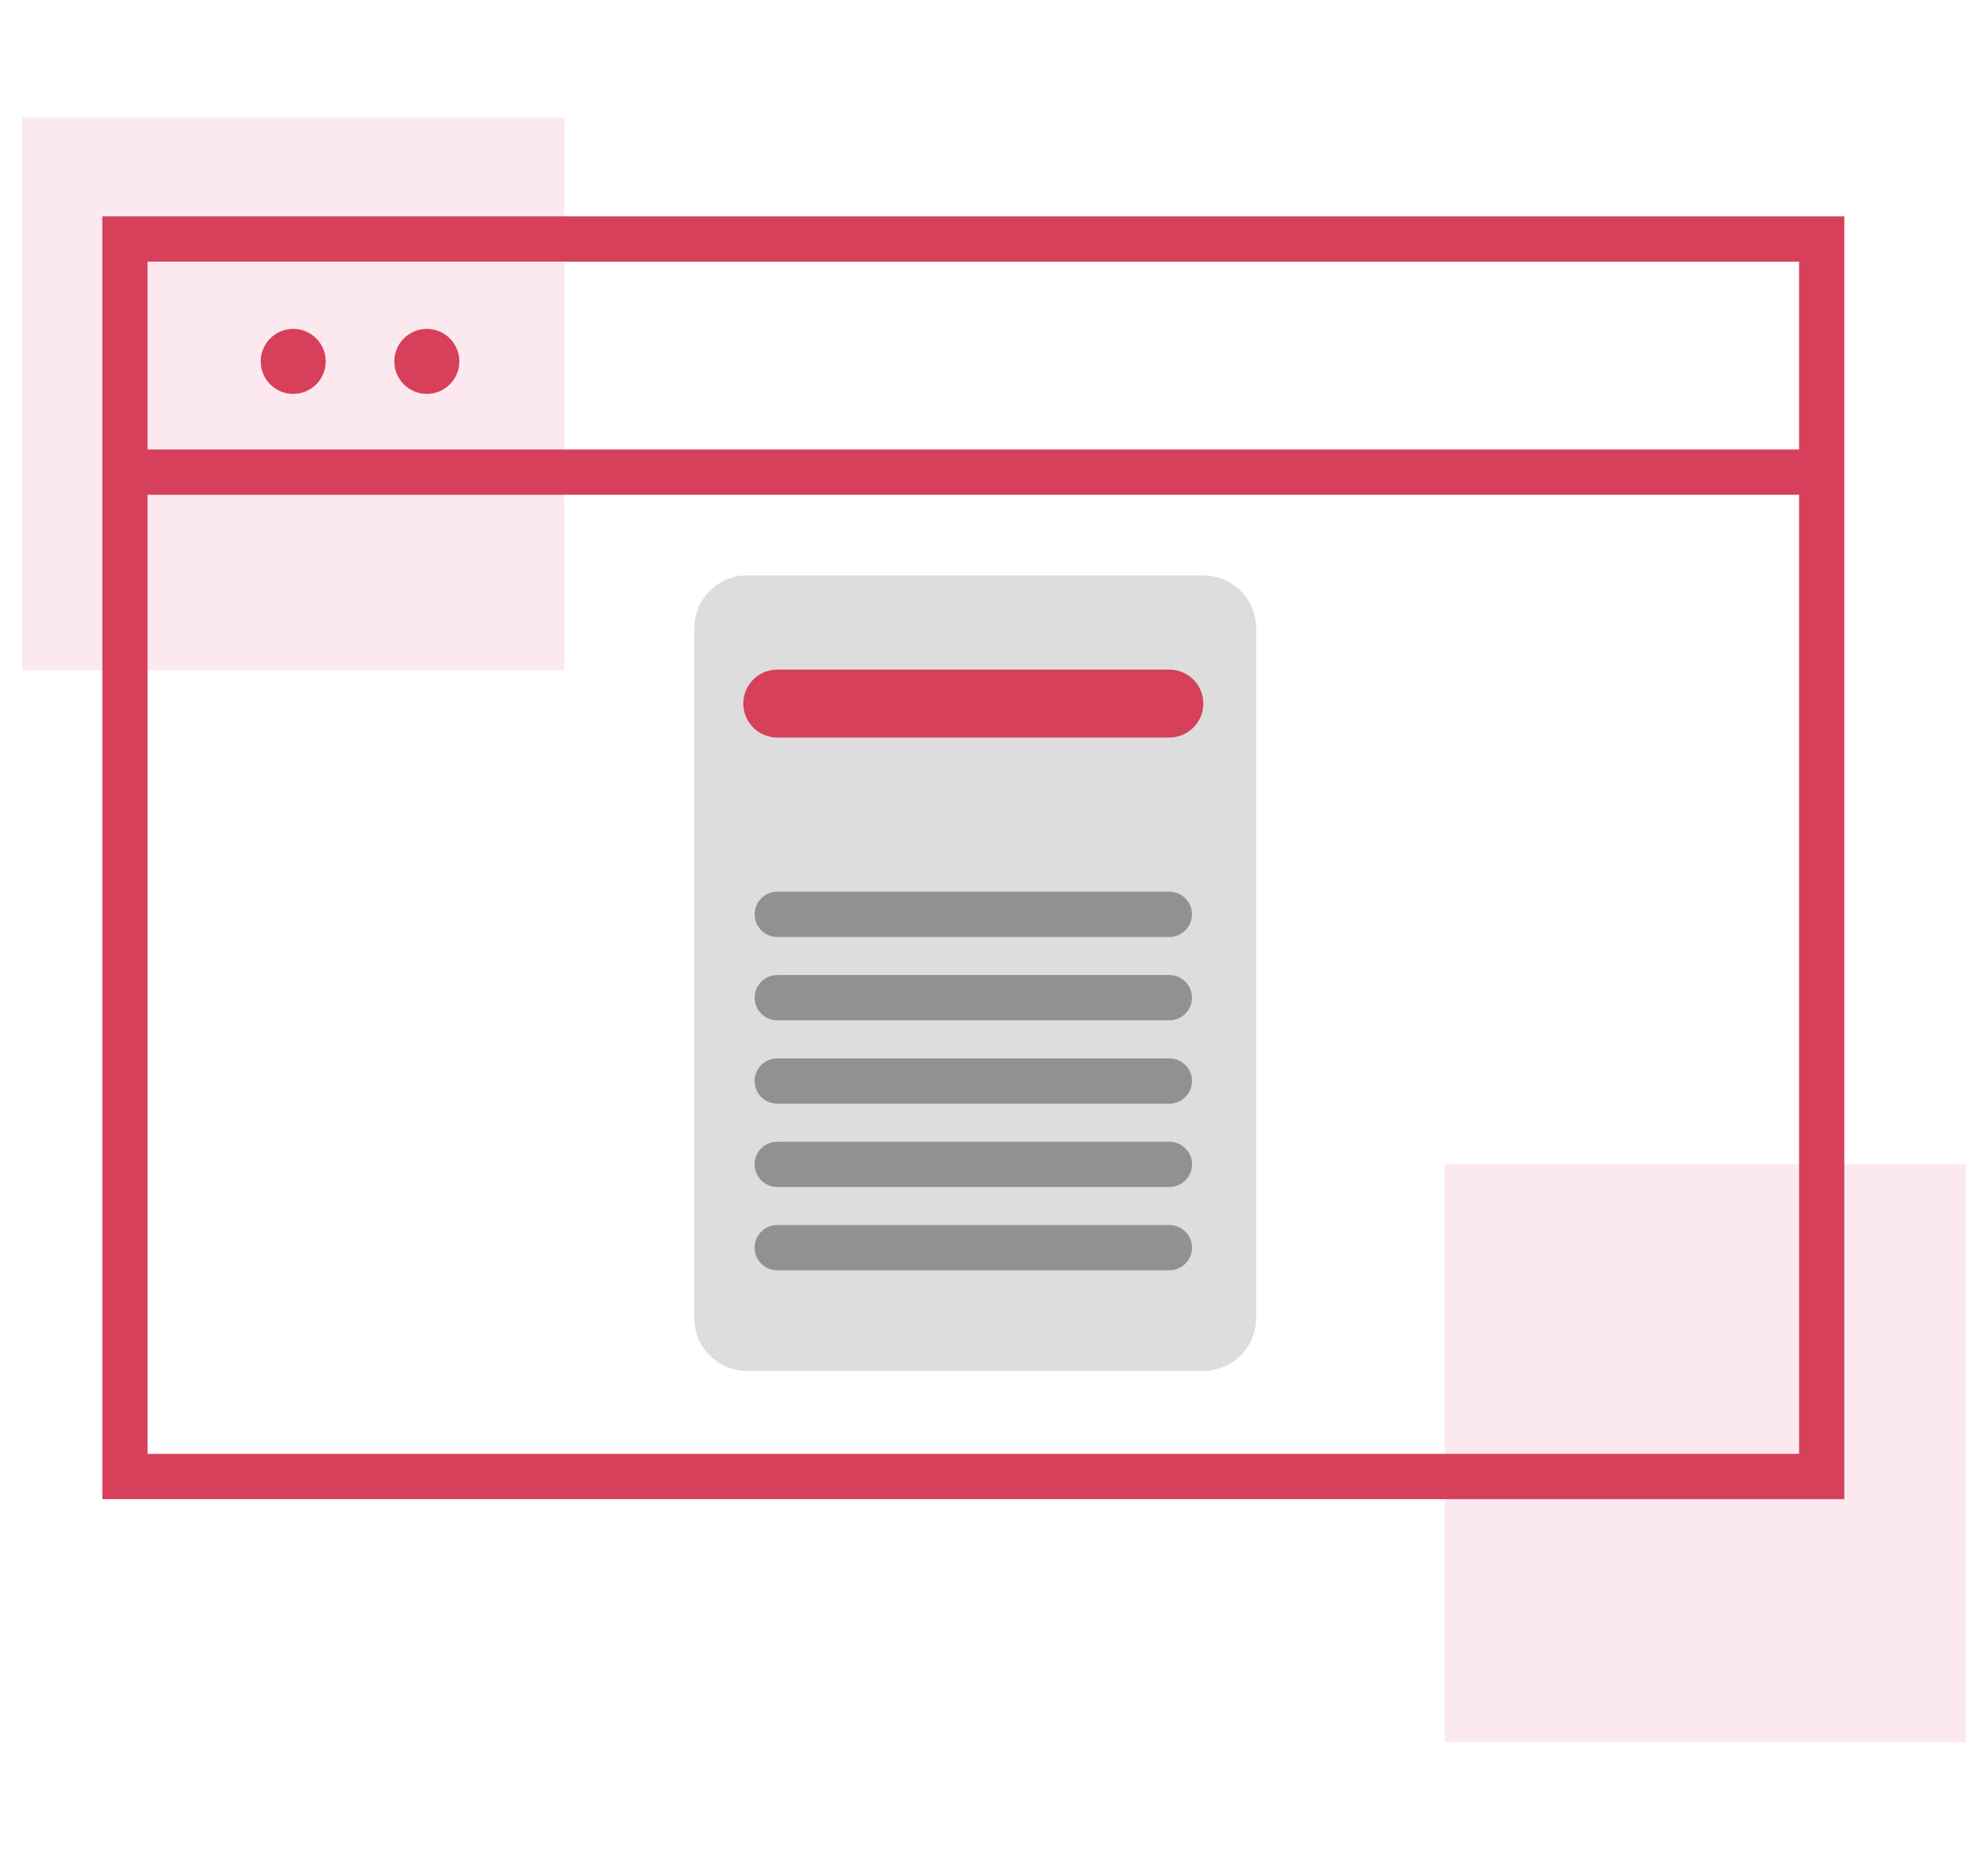
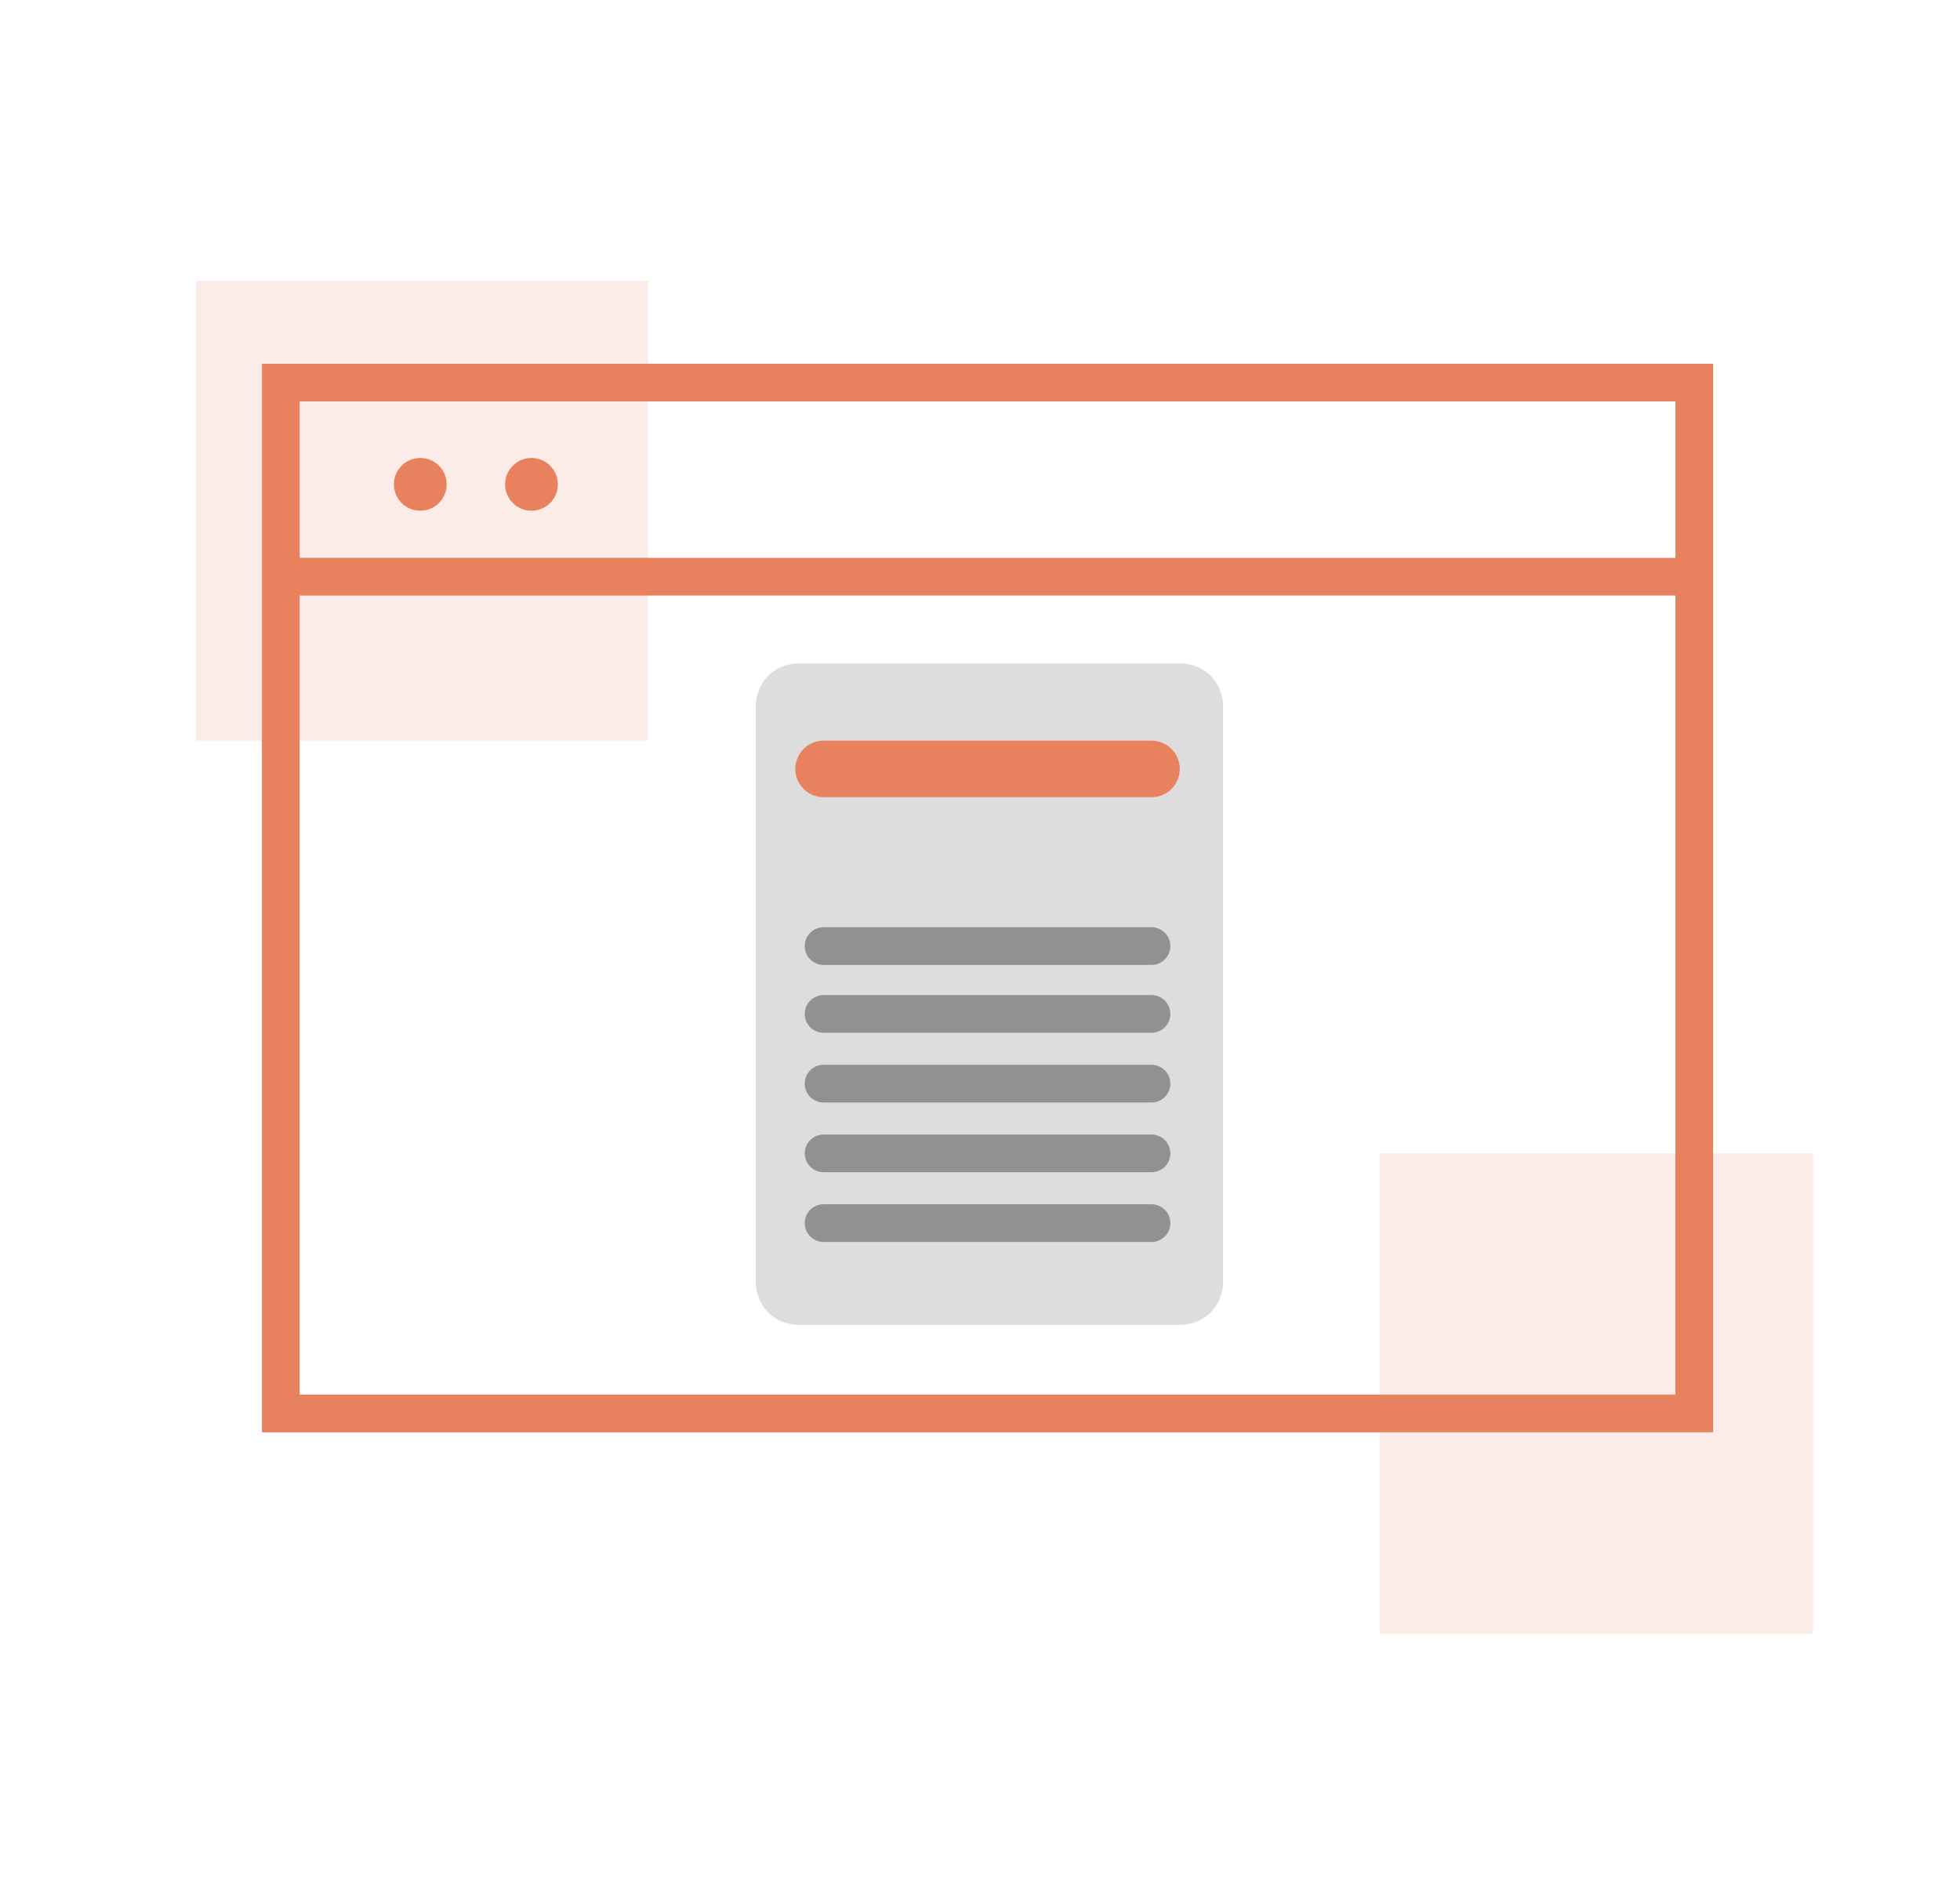
- <svg xmlns="http://www.w3.org/2000/svg" xmlns:xlink="http://www.w3.org/1999/xlink" width="87.874" height="82.205" viewBox="-0.979 -5.199 87.874 82.205">
-   <path fill="#FCE9F0" d="M0 .001h23.962v24.423H0zm62.878 46.266h23.038v25.539H62.878z" />
-   <path fill="none" stroke="#D6405A" stroke-width="2" stroke-miterlimit="10" d="M4.544 5.366h75v54.7h-75z" />
-   <defs>
-     <path id="a" d="M0 0h85.916v71.806H0z" />
-   </defs>
-   <clipPath id="b">
-     <use xlink:href="#a" overflow="visible" />
-   </clipPath>
-   <path clip-path="url(#b)" fill="#D6405A" d="M13.419 10.775a1.437 1.437 0 1 1-2.874 0 1.437 1.437 0 0 1 2.874 0" />
-   <defs>
-     <path id="c" d="M0 0h85.916v71.806H0z" />
-   </defs>
-   <clipPath id="d">
-     <use xlink:href="#c" overflow="visible" />
-   </clipPath>
-   <path clip-path="url(#d)" fill="#D6405A" d="M19.325 10.775a1.437 1.437 0 1 1-2.874 0 1.437 1.437 0 0 1 2.874 0" />
-   <defs>
-     <path id="e" d="M0 0h85.916v71.806H0z" />
-   </defs>
-   <clipPath id="f">
-     <use xlink:href="#e" overflow="visible" />
-   </clipPath>
-   <path clip-path="url(#f)" fill="none" stroke="#D6405A" stroke-width="2" stroke-miterlimit="10" d="M4.544 15.67h74.333" />
-   <defs>
-     <path id="g" d="M0 0h85.916v71.806H0z" />
-   </defs>
-   <clipPath id="h">
-     <use xlink:href="#g" overflow="visible" />
-   </clipPath>
-   <path clip-path="url(#h)" fill="#DDD" d="M52.213 55.4H32.041a2.338 2.338 0 0 1-2.331-2.331V22.564a2.338 2.338 0 0 1 2.331-2.331h20.172a2.338 2.338 0 0 1 2.331 2.331v30.505a2.338 2.338 0 0 1-2.331 2.331" />
-   <defs>
-     <path id="i" d="M0 0h85.916v71.806H0z" />
-   </defs>
-   <clipPath id="j">
-     <use xlink:href="#i" overflow="visible" />
-   </clipPath>
-   <path clip-path="url(#j)" fill="none" stroke="#D6405A" stroke-width="3" stroke-linecap="round" stroke-miterlimit="10" d="M33.377 25.9H50.71" />
-   <defs>
-     <path id="k" d="M0 0h85.916v71.806H0z" />
-   </defs>
-   <clipPath id="l">
-     <use xlink:href="#k" overflow="visible" />
-   </clipPath>
-   <path clip-path="url(#l)" fill="none" stroke="#919191" stroke-width="2" stroke-linecap="round" stroke-miterlimit="10" d="M33.377 35.216H50.71" />
-   <defs>
-     <path id="m" d="M0 0h85.916v71.806H0z" />
-   </defs>
-   <clipPath id="n">
-     <use xlink:href="#m" overflow="visible" />
-   </clipPath>
-   <path clip-path="url(#n)" fill="none" stroke="#919191" stroke-width="2" stroke-linecap="round" stroke-miterlimit="10" d="M33.377 38.9H50.71" />
-   <defs>
-     <path id="o" d="M0 0h85.916v71.806H0z" />
-   </defs>
-   <clipPath id="p">
-     <use xlink:href="#o" overflow="visible" />
-   </clipPath>
-   <path clip-path="url(#p)" fill="none" stroke="#919191" stroke-width="2" stroke-linecap="round" stroke-miterlimit="10" d="M33.377 42.583H50.71" />
-   <defs>
-     <path id="q" d="M0 0h85.916v71.806H0z" />
-   </defs>
-   <clipPath id="r">
-     <use xlink:href="#q" overflow="visible" />
-   </clipPath>
-   <path clip-path="url(#r)" fill="none" stroke="#919191" stroke-width="2" stroke-linecap="round" stroke-miterlimit="10" d="M33.377 46.267H50.71" />
-   <defs>
-     <path id="s" d="M0 0h85.916v71.806H0z" />
-   </defs>
-   <clipPath id="t">
-     <use xlink:href="#s" overflow="visible" />
-   </clipPath>
-   <path clip-path="url(#t)" fill="none" stroke="#919191" stroke-width="2" stroke-linecap="round" stroke-miterlimit="10" d="M33.377 49.95H50.71" />
+ <svg xmlns="http://www.w3.org/2000/svg" id="Layer_1" viewBox="0 0 104 100.3">
+   <style>.st0{opacity:.15;fill:#e8815d}.st1{fill:none;stroke:#e8815d;stroke-width:2;stroke-miterlimit:10}.st2{fill:#e8815d}.st3{fill:#ddd}.st4,.st5{fill:none;stroke:#e8815d;stroke-width:3;stroke-linecap:round;stroke-miterlimit:10}.st5{stroke:#919191;stroke-width:2}</style>
+   <path class="st0" d="M10.4 14.9h24v24.4h-24zm62.8 46.3h23v25.5h-23z" />
+   <path class="st1" d="M14.9 20.3h75V75h-75z" />
+   <circle class="st2" cx="22.3" cy="25.7" r="1.4" />
+   <circle class="st2" cx="28.2" cy="25.7" r="1.4" />
+   <path class="st1" d="M14.9 30.6h74.3" />
+   <path class="st3" d="M62.6 70.3H42.4c-1.3 0-2.3-1-2.3-2.3V37.5c0-1.3 1-2.3 2.3-2.3h20.2c1.3 0 2.3 1 2.3 2.3V68c0 1.3-1 2.3-2.3 2.3z" />
+   <path class="st4" d="M43.7 40.8h17.4" />
+   <path class="st5" d="M43.7 50.2h17.4m-17.4 3.6h17.4m-17.4 3.7h17.4m-17.4 3.7h17.4m-17.4 3.7h17.4" />
</svg>
